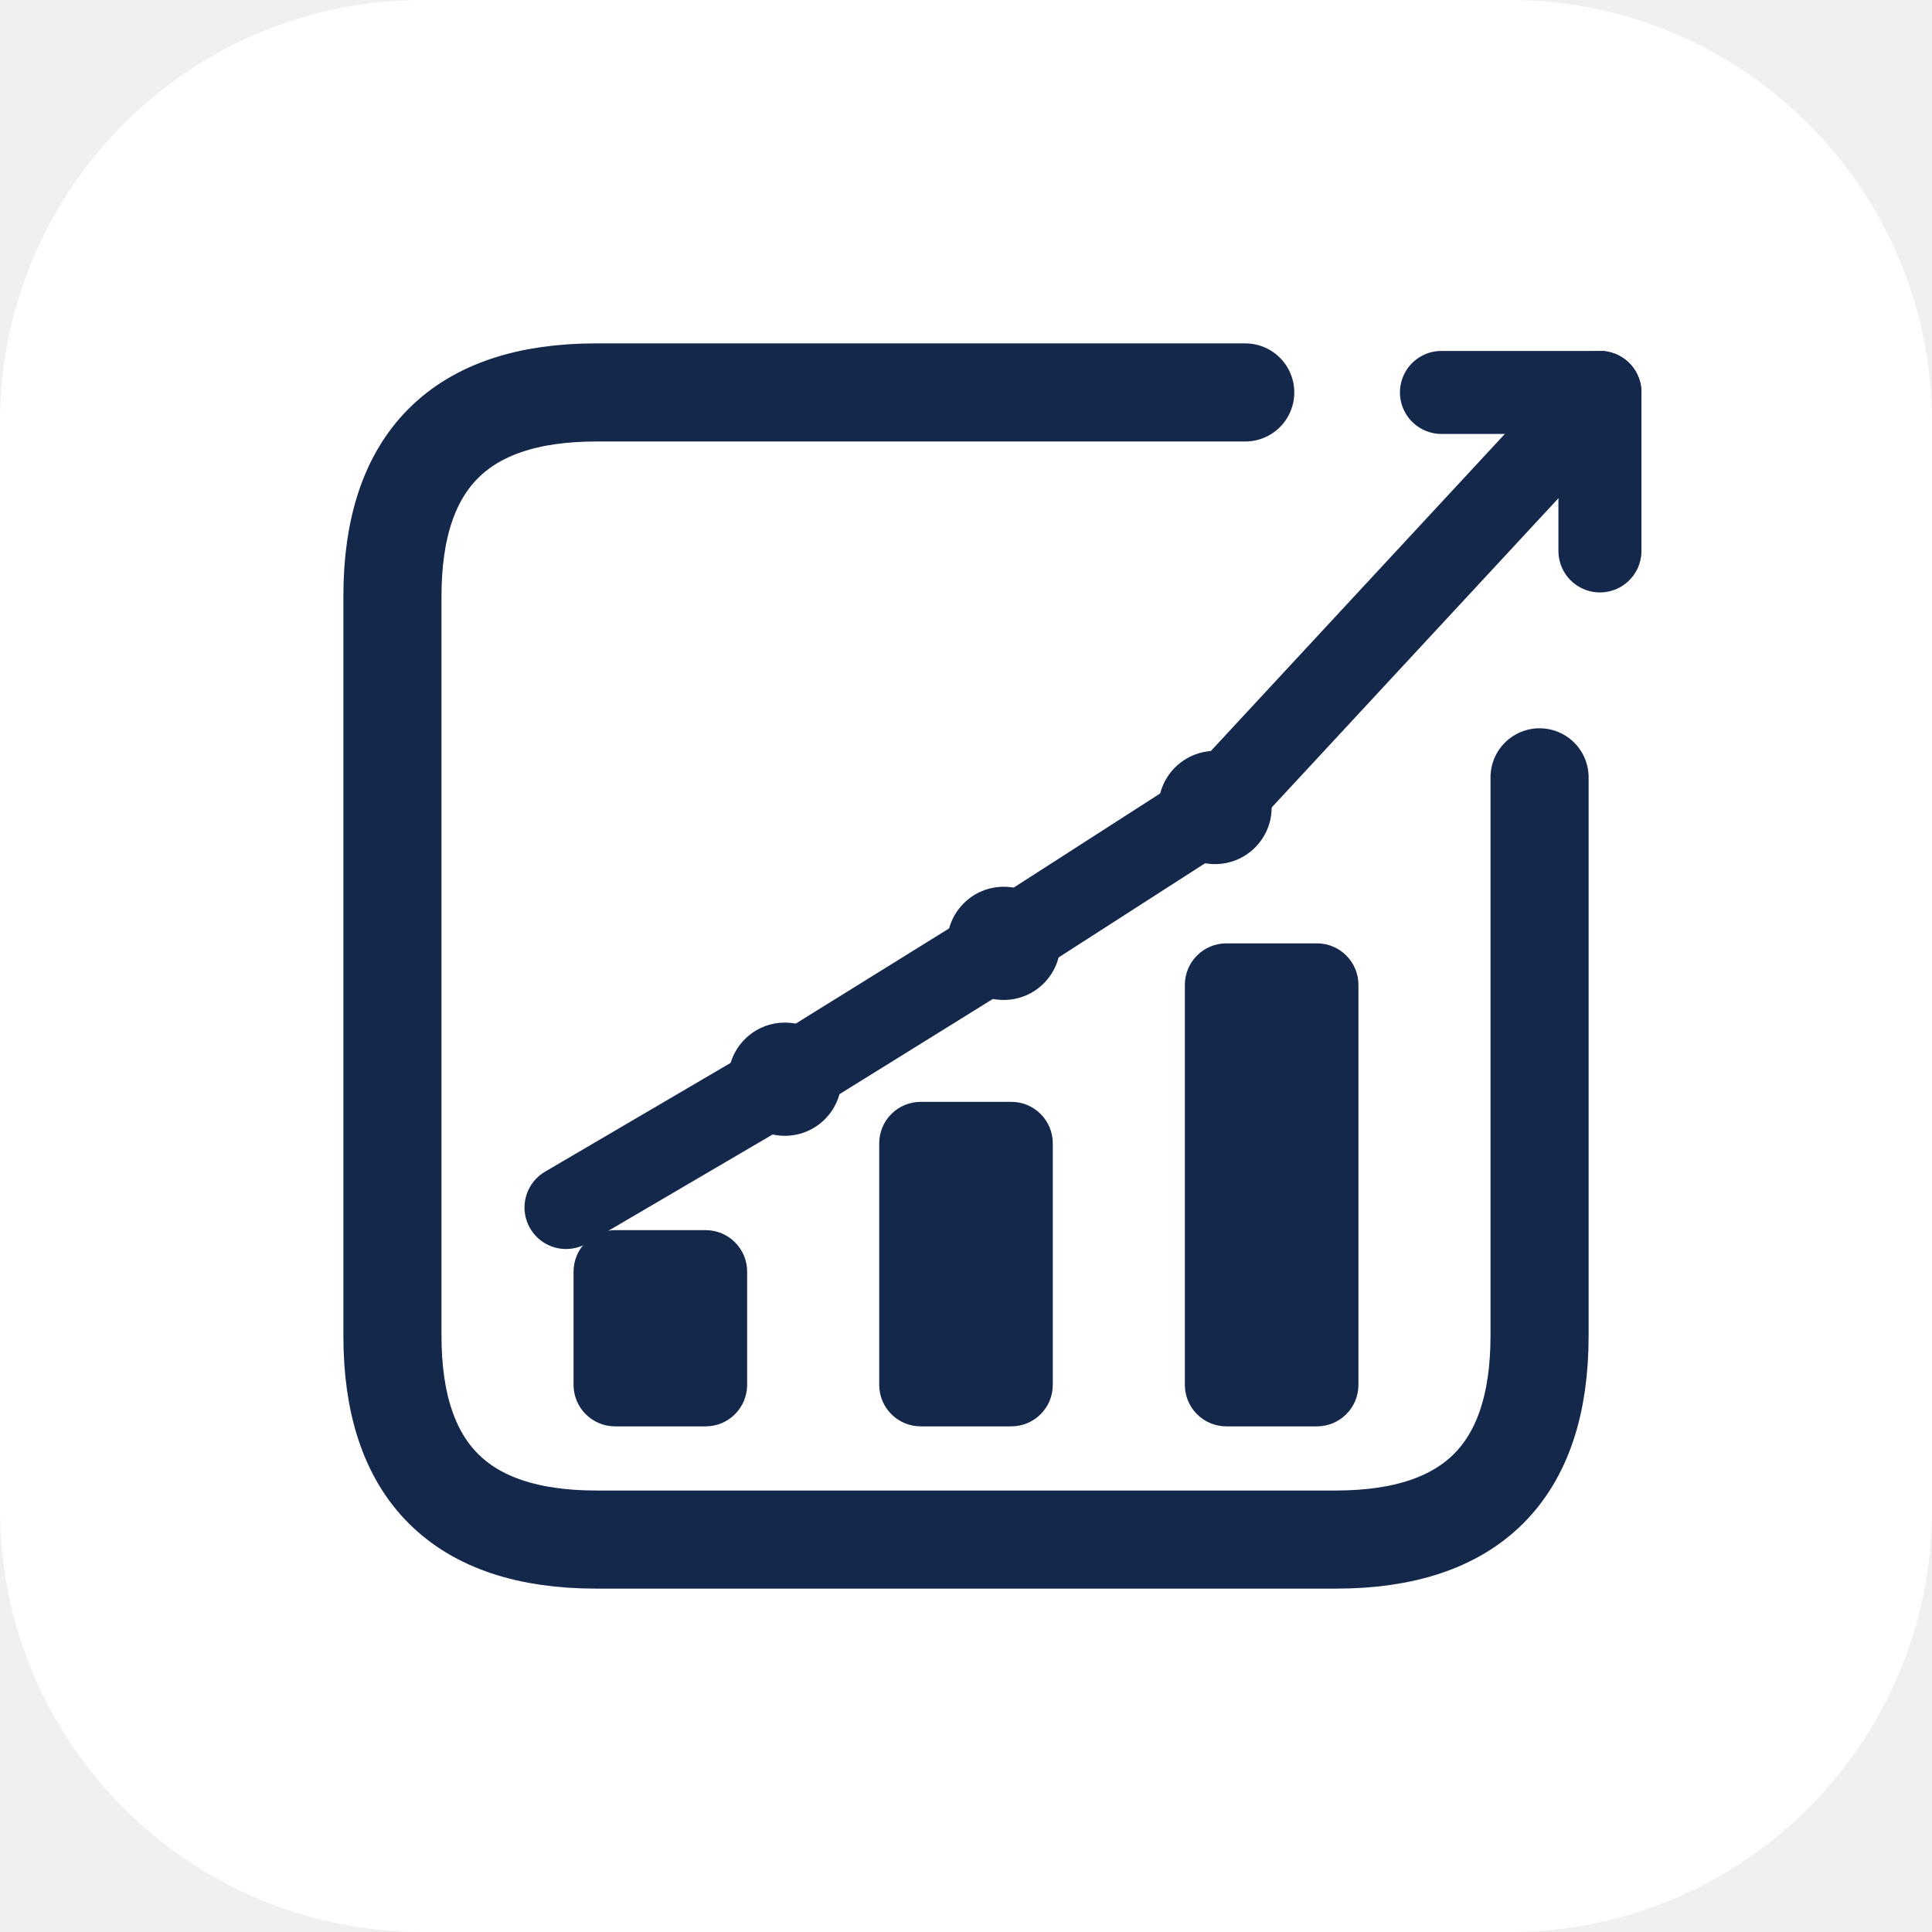
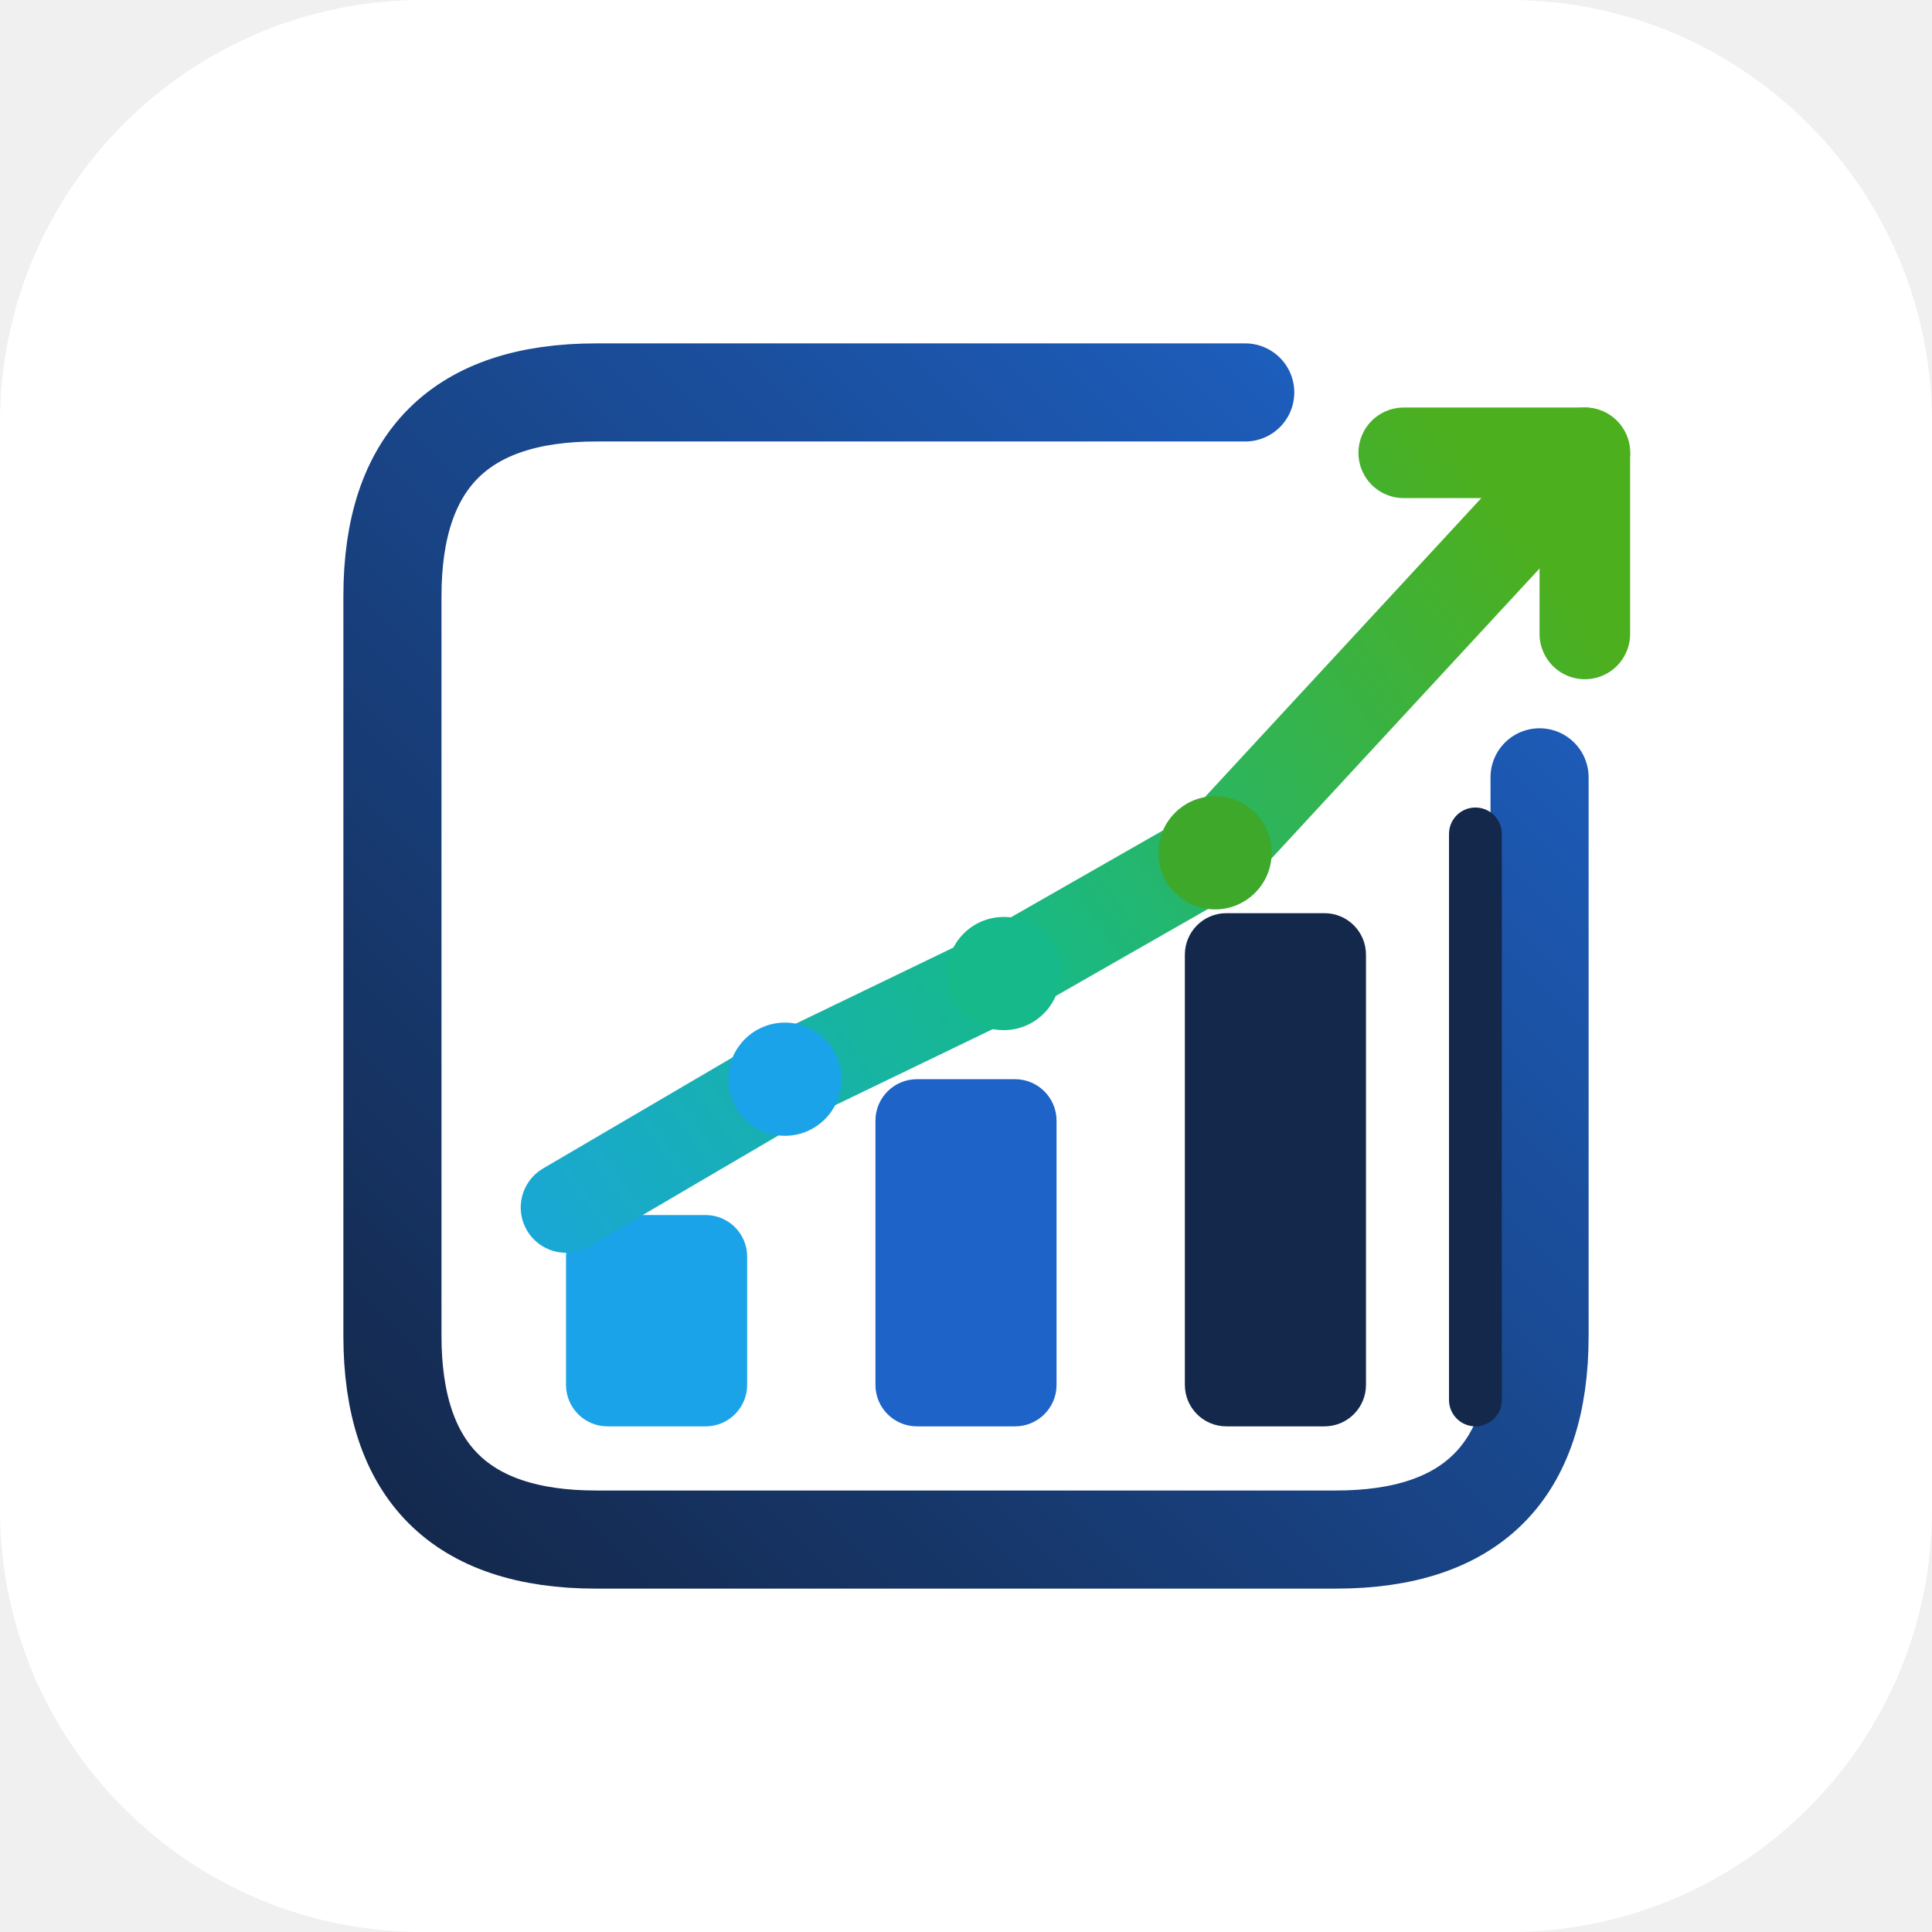
<svg xmlns="http://www.w3.org/2000/svg" width="512" height="512" viewBox="0 0 512 512">
+   <defs>
+     <linearGradient id="linha" x1="120" y1="360" x2="410" y2="150" gradientUnits="userSpaceOnUse">
+       <stop offset="0" stop-color="#1AA3E8" />
+       <stop offset="0.5" stop-color="#16B98A" />
+       <stop offset="1" stop-color="#4CAF1E" />
+     </linearGradient>
+     <linearGradient id="moldura" x1="104" y1="408" x2="408" y2="104" gradientUnits="userSpaceOnUse">
+       <stop offset="0" stop-color="#14284B" />
+       <stop offset="1" stop-color="#1E63C8" />
+     </linearGradient>
+   </defs>
  <rect width="512" height="512" rx="112" fill="#FFFFFF" />
-   <g fill="none" stroke="#14284B" stroke-width="26" stroke-linecap="round" stroke-linejoin="round">
-     <path d="M330 104 L158 104 Q104 104 104 158 L104 354 Q104 408 158 408 L354 408 Q408 408 408 354 L408 206" />
-     <path d="M150 320 L208 286 L266 250 L322 214 L424 104" stroke-width="22" />
-     <path d="M424 104 L382 104 M424 104 L424 146" stroke-width="22" />
+   <path d="M330 104 L158 104 Q104 104 104 158 L104 354 Q104 408 158 408 L354 408 Q408 408 408 354 L408 206" fill="none" stroke="url(#moldura)" stroke-width="26" stroke-linecap="round" stroke-linejoin="round" />
+   <rect x="150" y="322" width="48" height="56" rx="11" fill="#1AA3E8" />
+   <rect x="232" y="286" width="48" height="92" rx="11" fill="#1E63C8" />
+   <rect x="314" y="242" width="48" height="136" rx="11" fill="#14284B" />
+   <rect x="384" y="214" width="14" height="164" rx="7" fill="#14284B" />
+   <g fill="none" stroke="url(#linha)" stroke-width="24" stroke-linecap="round" stroke-linejoin="round">
+     <path d="M150 320 L208 286 L266 258 L322 226 L420 120" />
+     <path d="M420 120 L372 120 M420 120 L420 168" />
  </g>
-   <g fill="#14284B">
-     <circle cx="208" cy="286" r="15" />
-     <circle cx="266" cy="250" r="15" />
-     <circle cx="322" cy="214" r="15" />
-     <rect x="152" y="326" width="46" height="52" rx="11" />
-     <rect x="233" y="292" width="46" height="86" rx="11" />
-     <rect x="314" y="250" width="46" height="128" rx="11" />
+   <g>
+     <circle cx="208" cy="286" r="15" fill="#1AA3E8" />
+     <circle cx="266" cy="258" r="15" fill="#16B98A" />
+     <circle cx="322" cy="226" r="15" fill="#3DA82A" />
  </g>
</svg>
